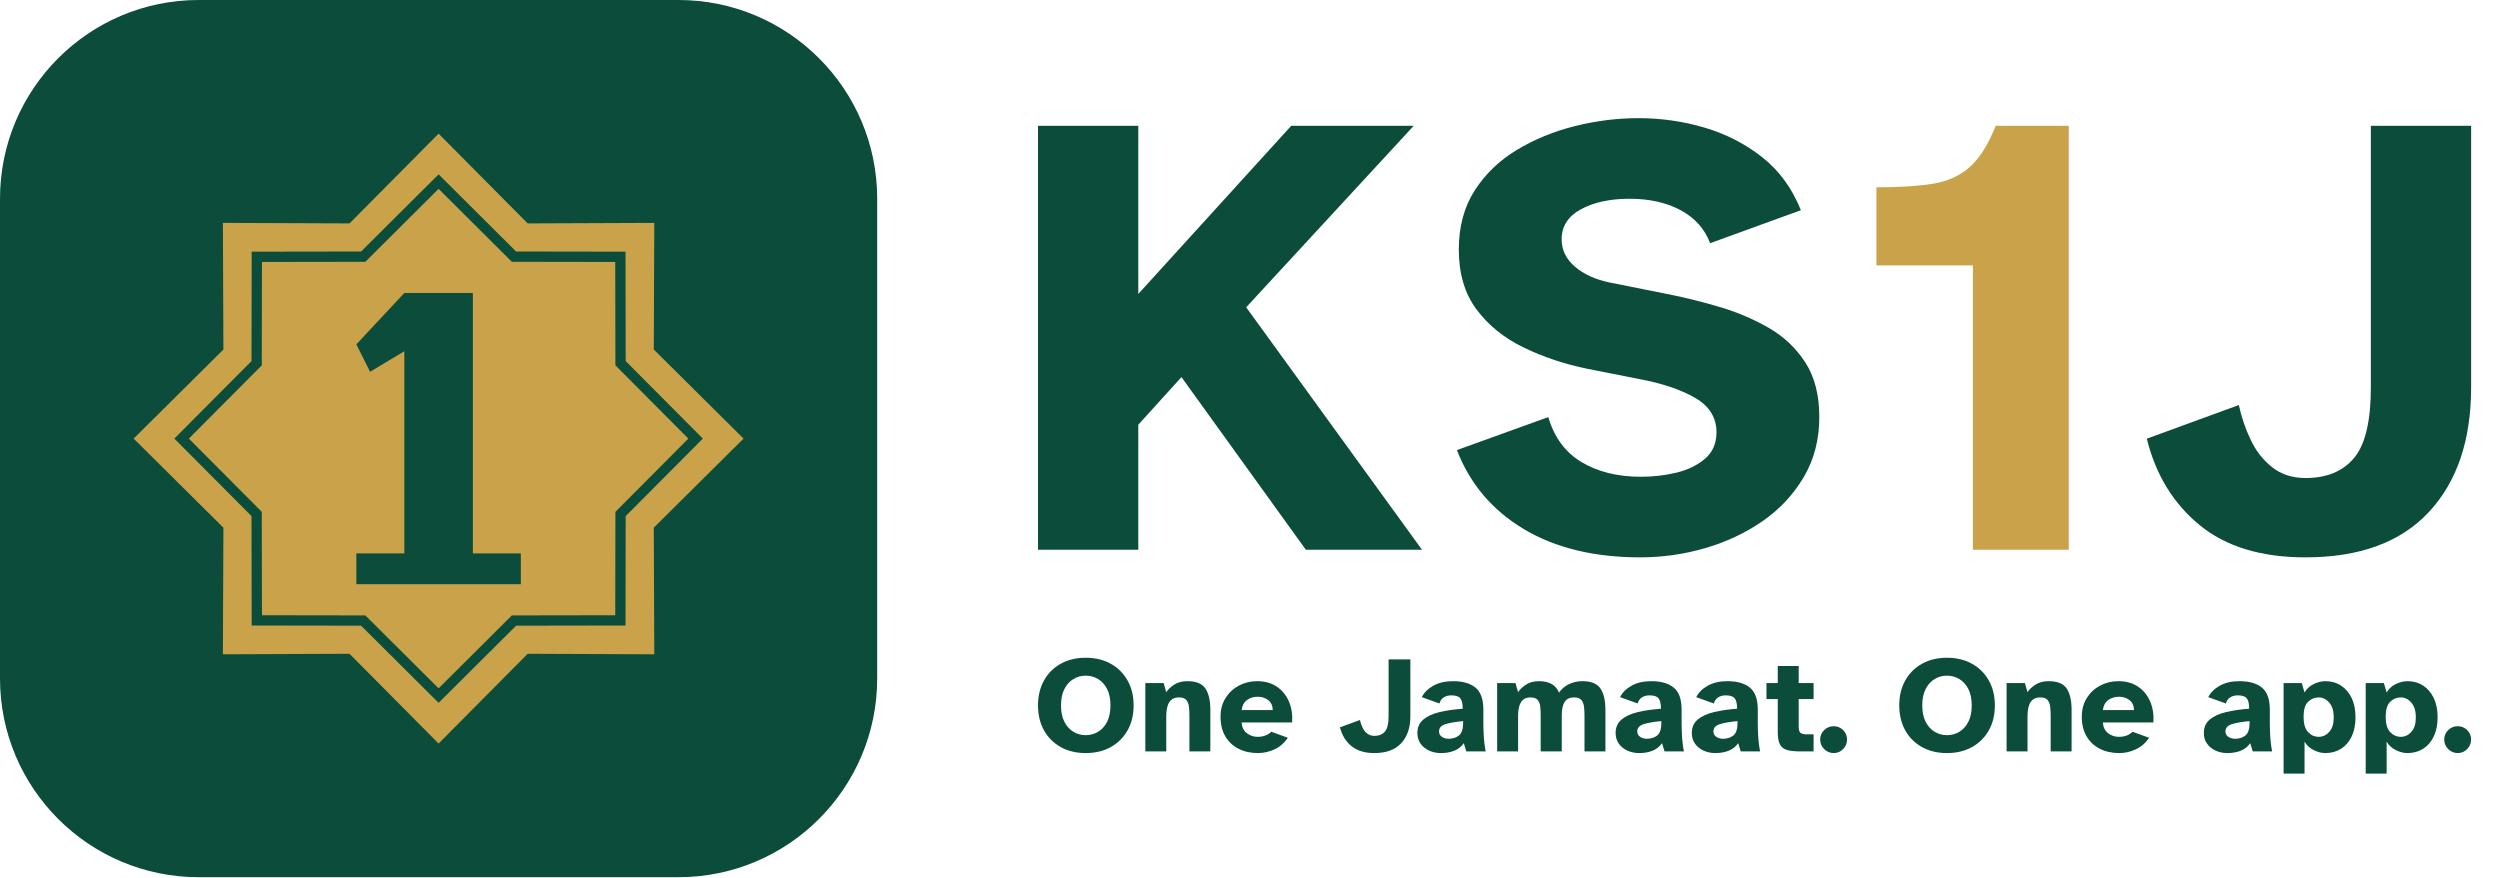
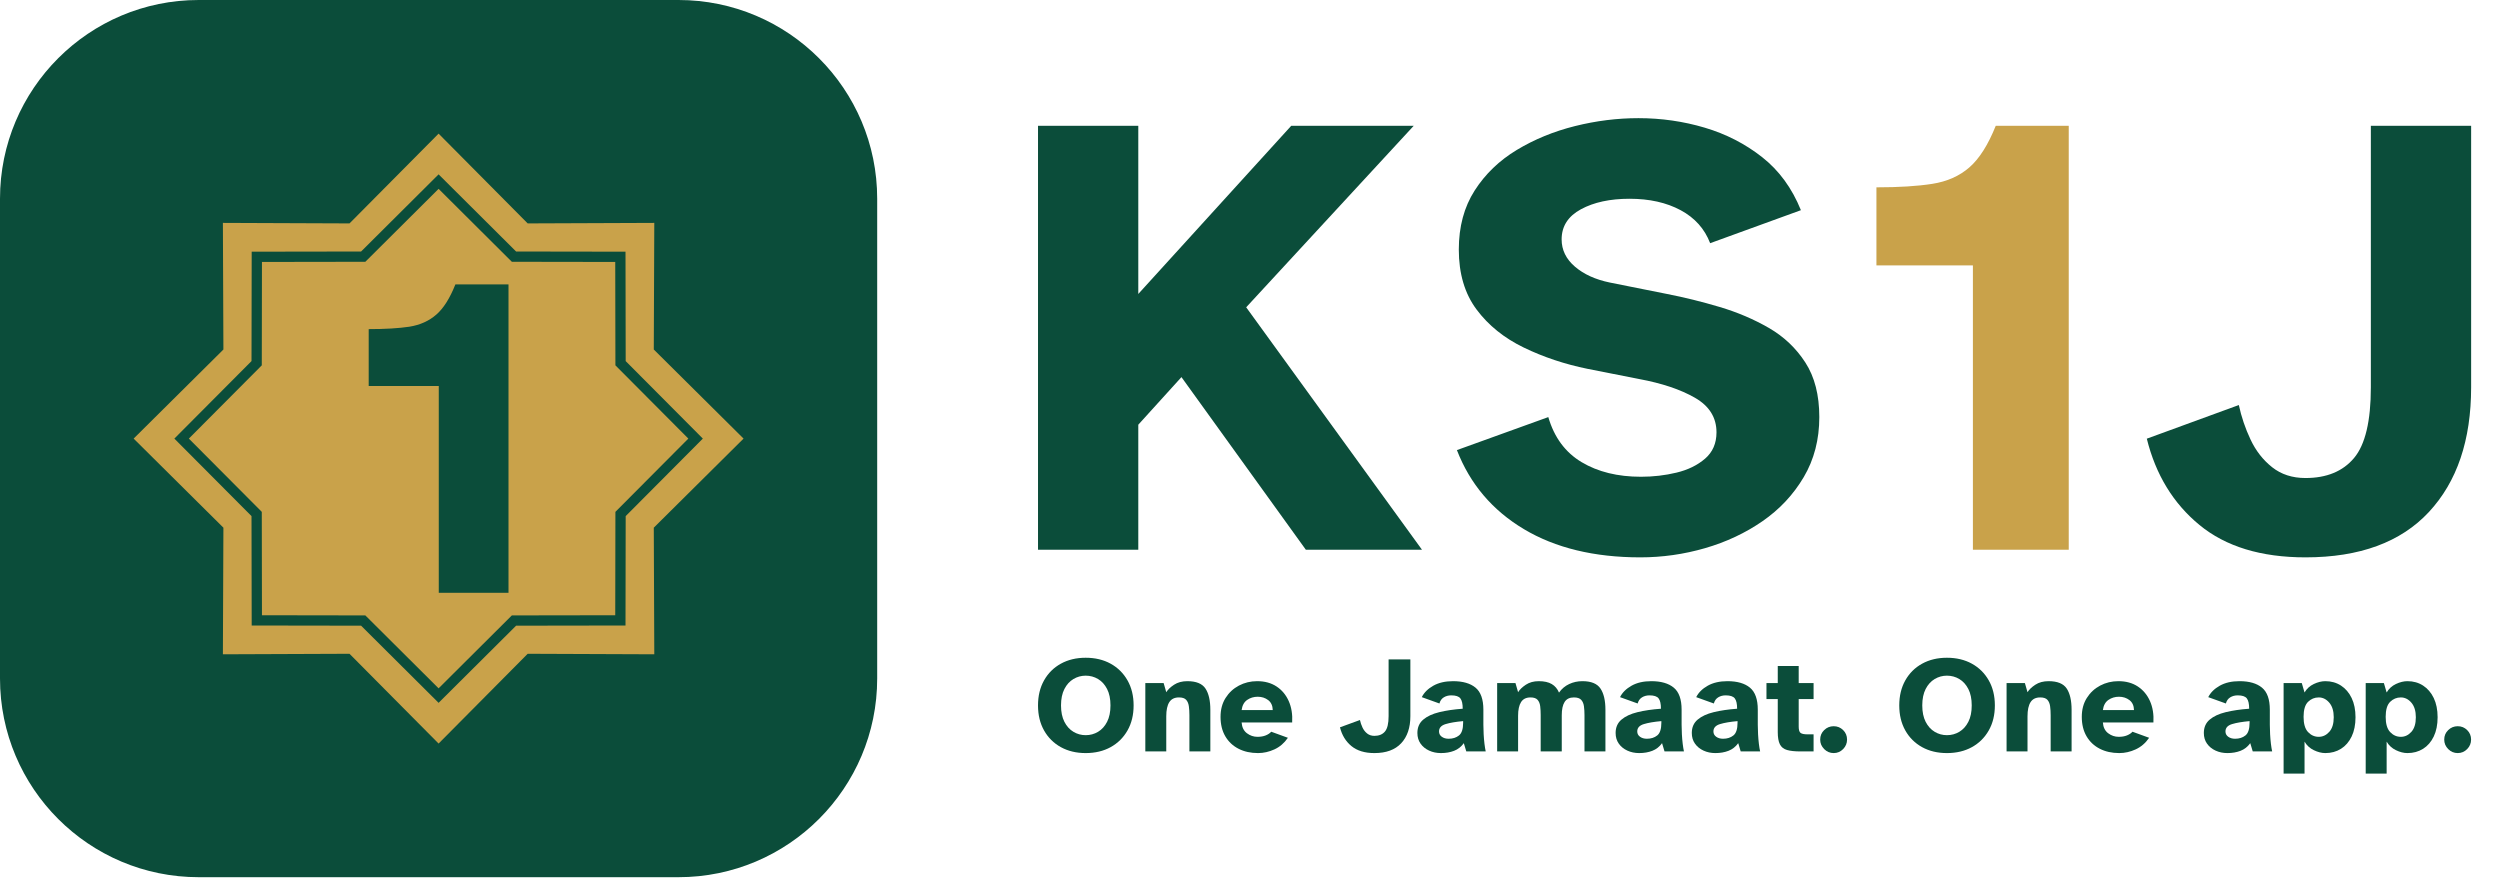
<svg xmlns="http://www.w3.org/2000/svg" viewBox="0 0 684 240">
  <g transform="scale(0.46875)">
    <rect width="512" height="512" rx="116" fill="#0B4D3A" />
    <polygon points="256.0,78.0 308.0,130.4 381.9,130.1 381.6,204.0 434.0,256.0 381.6,308.0 381.9,381.9 308.0,381.6 256.0,434.0 204.0,381.6 130.1,381.9 130.4,308.0 78.0,256.0 130.4,204.0 130.1,130.1 204.0,130.4" fill="#C9A24A" />
    <polygon points="256.0,106.0 300.0,149.8 362.1,149.9 362.2,212.0 406.0,256.0 362.2,300.0 362.1,362.1 300.0,362.2 256.0,406.0 212.0,362.2 149.9,362.1 149.8,300.0 106.0,256.0 149.8,212.0 149.9,149.9 212.0,149.8" fill="none" stroke="#0B4D3A" stroke-width="6" />
-     <path d="M236 171 H276 V323 H304 V341 H208 V323 H236 V205 L216 217 L208 201 Z" fill="#0B4D3A" />
+     <path d="M256.1 346V225.3H215.2V192.1Q229.5 192.1 238.9 190.7Q248.3 189.2 254.7 183.6Q261 178.1 265.8 166H296.8V346Z" fill="#0B4D3A" />
  </g>
  <g transform="translate(284 150.41) scale(0.17365)">
    <path transform="translate(-44 0)" d="M44 0V-668H202V-403L443 -668H636L372 -382L649 0H466L270 -272L202 -197V0Z" fill="#0B4D3A" />
    <path transform="translate(-44 0)" d="M993 12Q884 12 809.5 -32.5Q735 -77 704 -157L848 -209Q862 -161 900.5 -138.0Q939 -115 994 -115Q1023 -115 1050.0 -121.5Q1077 -128 1095.0 -143.5Q1113 -159 1113 -185Q1113 -220 1079.0 -239.5Q1045 -259 991 -269L910 -285Q856 -296 809.5 -318.5Q763 -341 735.0 -378.5Q707 -416 707 -473Q707 -527 732.0 -566.0Q757 -605 798.5 -630.0Q840 -655 890.0 -667.5Q940 -680 990 -680Q1044 -680 1094.5 -665.0Q1145 -650 1185.0 -618.5Q1225 -587 1246 -535L1103 -483Q1090 -517 1056.5 -535.0Q1023 -553 976 -553Q930 -553 899.5 -536.5Q869 -520 869 -489Q869 -464 890.0 -446.0Q911 -428 945 -421L1035 -403Q1076 -395 1118.0 -382.5Q1160 -370 1195.5 -349.5Q1231 -329 1253.0 -295.0Q1275 -261 1275 -209Q1275 -156 1250.5 -114.5Q1226 -73 1185.5 -45.0Q1145 -17 1095.0 -2.5Q1045 12 993 12Z" fill="#0B4D3A" />
    <path transform="translate(-44 0)" d="M1517 0V-448H1365V-571Q1418 -571 1453.0 -576.5Q1488 -582 1511.5 -602.5Q1535 -623 1553 -668H1668V0Z" fill="#C9A24A" />
    <path transform="translate(-44 0)" d="M2041 12Q1936 12 1874.0 -39.0Q1812 -90 1791 -175L1936 -228Q1942 -200 1954.5 -173.5Q1967 -147 1988.5 -130.0Q2010 -113 2041 -113Q2091 -113 2117.5 -144.5Q2144 -176 2144 -256V-668H2302V-256Q2302 -131 2235.5 -59.5Q2169 12 2041 12Z" fill="#0B4D3A" />
  </g>
  <g transform="translate(284 205.59) scale(0.03769)">
    <path transform="translate(-35 0)" d="M381 12Q279 12 201.0 -31.0Q123 -74 79.0 -152.0Q35 -230 35 -334Q35 -438 79.0 -516.0Q123 -594 201.0 -637.0Q279 -680 381 -680Q484 -680 562.0 -637.0Q640 -594 684.5 -516.0Q729 -438 729 -334Q729 -230 684.5 -152.0Q640 -74 562.0 -31.0Q484 12 381 12ZM381 -118Q430 -118 471.0 -142.5Q512 -167 536.5 -215.0Q561 -263 561 -334Q561 -405 536.5 -453.0Q512 -501 471.0 -525.5Q430 -550 381 -550Q333 -550 292.0 -525.5Q251 -501 226.5 -453.0Q202 -405 202 -334Q202 -263 226.5 -215.0Q251 -167 292.0 -142.5Q333 -118 381 -118Z" fill="#0B4D3A" />
    <path transform="translate(-35 0)" d="M814 0V-496H947L966 -430Q983 -458 1022.5 -484.0Q1062 -510 1119 -510Q1215 -510 1250.5 -456.5Q1286 -403 1286 -302V0H1134V-264Q1134 -299 1130.0 -328.0Q1126 -357 1110.5 -374.5Q1095 -392 1058 -392Q1010 -392 988.0 -357.5Q966 -323 966 -255V0Z" fill="#0B4D3A" />
    <path transform="translate(-35 0)" d="M1632 12Q1552 12 1490.5 -19.5Q1429 -51 1394.5 -110.0Q1360 -169 1360 -251Q1360 -330 1396.5 -388.0Q1433 -446 1493.5 -478.0Q1554 -510 1626 -510Q1708 -510 1766.5 -471.5Q1825 -433 1855.0 -365.5Q1885 -298 1880 -210H1513Q1517 -158 1551.5 -132.0Q1586 -106 1628 -106Q1663 -106 1688.5 -116.5Q1714 -127 1728 -143L1849 -99Q1810 -42 1751.5 -15.0Q1693 12 1632 12ZM1513 -300H1739Q1738 -348 1706.0 -372.5Q1674 -397 1630 -397Q1587 -397 1553.5 -374.0Q1520 -351 1513 -300Z" fill="#0B4D3A" />
    <path transform="translate(-35 0)" d="M2477 12Q2372 12 2310.0 -39.0Q2248 -90 2227 -175L2372 -228Q2378 -200 2390.5 -173.5Q2403 -147 2424.5 -130.0Q2446 -113 2477 -113Q2527 -113 2553.5 -144.5Q2580 -176 2580 -256V-668H2738V-256Q2738 -131 2671.5 -59.5Q2605 12 2477 12Z" fill="#0B4D3A" />
    <path transform="translate(-35 0)" d="M2960 12Q2913 12 2874.0 -6.0Q2835 -24 2812.0 -56.5Q2789 -89 2789 -134Q2789 -195 2831.5 -231.0Q2874 -267 2948.0 -285.0Q3022 -303 3118 -310Q3118 -363 3101.0 -385.0Q3084 -407 3035 -407Q3004 -407 2980.5 -392.5Q2957 -378 2949 -348L2821 -394Q2846 -444 2904.5 -477.0Q2963 -510 3048 -510Q3154 -510 3211.0 -463.0Q3268 -416 3268 -303V-194Q3268 -162 3270.0 -125.0Q3272 -88 3276.0 -55.0Q3280 -22 3285 0H3144L3126 -60Q3098 -21 3055.5 -4.5Q3013 12 2960 12ZM3016 -92Q3061 -92 3091.0 -116.0Q3121 -140 3121 -208V-220Q3042 -213 2994.0 -198.5Q2946 -184 2946 -145Q2946 -121 2966.0 -106.5Q2986 -92 3016 -92Z" fill="#0B4D3A" />
    <path transform="translate(-35 0)" d="M3368 0V-496H3501L3520 -430Q3537 -458 3576.0 -484.0Q3615 -510 3670 -510Q3729 -510 3764.5 -489.0Q3800 -468 3817 -427Q3846 -468 3890.5 -489.0Q3935 -510 3987 -510Q4082 -510 4118.0 -456.5Q4154 -403 4154 -302V0H4002V-264Q4002 -299 3998.0 -328.0Q3994 -357 3978.0 -374.5Q3962 -392 3925 -392Q3879 -392 3858.0 -359.5Q3837 -327 3837 -262V0H3684V-264Q3684 -299 3680.5 -328.0Q3677 -357 3661.5 -374.5Q3646 -392 3610 -392Q3563 -392 3541.5 -358.0Q3520 -324 3520 -259V0Z" fill="#0B4D3A" />
    <path transform="translate(-35 0)" d="M4399 12Q4352 12 4313.0 -6.0Q4274 -24 4251.0 -56.5Q4228 -89 4228 -134Q4228 -195 4270.5 -231.0Q4313 -267 4387.0 -285.0Q4461 -303 4557 -310Q4557 -363 4540.0 -385.0Q4523 -407 4474 -407Q4443 -407 4419.5 -392.5Q4396 -378 4388 -348L4260 -394Q4285 -444 4343.5 -477.0Q4402 -510 4487 -510Q4593 -510 4650.0 -463.0Q4707 -416 4707 -303V-194Q4707 -162 4709.0 -125.0Q4711 -88 4715.0 -55.0Q4719 -22 4724 0H4583L4565 -60Q4537 -21 4494.5 -4.5Q4452 12 4399 12ZM4455 -92Q4500 -92 4530.0 -116.0Q4560 -140 4560 -208V-220Q4481 -213 4433.0 -198.5Q4385 -184 4385 -145Q4385 -121 4405.0 -106.5Q4425 -92 4455 -92Z" fill="#0B4D3A" />
    <path transform="translate(-35 0)" d="M4952 12Q4905 12 4866.0 -6.0Q4827 -24 4804.0 -56.5Q4781 -89 4781 -134Q4781 -195 4823.5 -231.0Q4866 -267 4940.0 -285.0Q5014 -303 5110 -310Q5110 -363 5093.0 -385.0Q5076 -407 5027 -407Q4996 -407 4972.5 -392.5Q4949 -378 4941 -348L4813 -394Q4838 -444 4896.5 -477.0Q4955 -510 5040 -510Q5146 -510 5203.0 -463.0Q5260 -416 5260 -303V-194Q5260 -162 5262.0 -125.0Q5264 -88 5268.0 -55.0Q5272 -22 5277 0H5136L5118 -60Q5090 -21 5047.5 -4.5Q5005 12 4952 12ZM5008 -92Q5053 -92 5083.0 -116.0Q5113 -140 5113 -208V-220Q5034 -213 4986.0 -198.5Q4938 -184 4938 -145Q4938 -121 4958.0 -106.5Q4978 -92 5008 -92Z" fill="#0B4D3A" />
    <path transform="translate(-35 0)" d="M5569 0Q5508 0 5472.0 -10.5Q5436 -21 5420.5 -51.5Q5405 -82 5405 -140V-380H5323V-496H5405V-620H5557V-496H5665V-380H5557V-180Q5557 -145 5570.5 -134.5Q5584 -124 5621 -124H5665V0Z" fill="#0B4D3A" />
    <path transform="translate(-35 0)" d="M5811 12Q5771 12 5742.0 -17.0Q5713 -46 5713 -86Q5713 -127 5742.0 -155.0Q5771 -183 5811 -183Q5851 -183 5879.5 -155.0Q5908 -127 5908 -86Q5908 -46 5879.5 -17.0Q5851 12 5811 12Z" fill="#0B4D3A" />
    <path transform="translate(-35 0)" d="M6633 12Q6531 12 6453.0 -31.0Q6375 -74 6331.0 -152.0Q6287 -230 6287 -334Q6287 -438 6331.0 -516.0Q6375 -594 6453.0 -637.0Q6531 -680 6633 -680Q6736 -680 6814.0 -637.0Q6892 -594 6936.5 -516.0Q6981 -438 6981 -334Q6981 -230 6936.5 -152.0Q6892 -74 6814.0 -31.0Q6736 12 6633 12ZM6633 -118Q6682 -118 6723.0 -142.5Q6764 -167 6788.5 -215.0Q6813 -263 6813 -334Q6813 -405 6788.5 -453.0Q6764 -501 6723.0 -525.5Q6682 -550 6633 -550Q6585 -550 6544.0 -525.5Q6503 -501 6478.5 -453.0Q6454 -405 6454 -334Q6454 -263 6478.5 -215.0Q6503 -167 6544.0 -142.5Q6585 -118 6633 -118Z" fill="#0B4D3A" />
    <path transform="translate(-35 0)" d="M7066 0V-496H7199L7218 -430Q7235 -458 7274.5 -484.0Q7314 -510 7371 -510Q7467 -510 7502.5 -456.5Q7538 -403 7538 -302V0H7386V-264Q7386 -299 7382.0 -328.0Q7378 -357 7362.5 -374.5Q7347 -392 7310 -392Q7262 -392 7240.0 -357.5Q7218 -323 7218 -255V0Z" fill="#0B4D3A" />
    <path transform="translate(-35 0)" d="M7884 12Q7804 12 7742.5 -19.5Q7681 -51 7646.5 -110.0Q7612 -169 7612 -251Q7612 -330 7648.5 -388.0Q7685 -446 7745.5 -478.0Q7806 -510 7878 -510Q7960 -510 8018.5 -471.5Q8077 -433 8107.0 -365.5Q8137 -298 8132 -210H7765Q7769 -158 7803.5 -132.0Q7838 -106 7880 -106Q7915 -106 7940.5 -116.5Q7966 -127 7980 -143L8101 -99Q8062 -42 8003.5 -15.0Q7945 12 7884 12ZM7765 -300H7991Q7990 -348 7958.0 -372.5Q7926 -397 7882 -397Q7839 -397 7805.5 -374.0Q7772 -351 7765 -300Z" fill="#0B4D3A" />
    <path transform="translate(-35 0)" d="M8669 12Q8622 12 8583.0 -6.0Q8544 -24 8521.0 -56.5Q8498 -89 8498 -134Q8498 -195 8540.5 -231.0Q8583 -267 8657.0 -285.0Q8731 -303 8827 -310Q8827 -363 8810.0 -385.0Q8793 -407 8744 -407Q8713 -407 8689.5 -392.5Q8666 -378 8658 -348L8530 -394Q8555 -444 8613.5 -477.0Q8672 -510 8757 -510Q8863 -510 8920.0 -463.0Q8977 -416 8977 -303V-194Q8977 -162 8979.0 -125.0Q8981 -88 8985.0 -55.0Q8989 -22 8994 0H8853L8835 -60Q8807 -21 8764.5 -4.5Q8722 12 8669 12ZM8725 -92Q8770 -92 8800.0 -116.0Q8830 -140 8830 -208V-220Q8751 -213 8703.0 -198.5Q8655 -184 8655 -145Q8655 -121 8675.0 -106.5Q8695 -92 8725 -92Z" fill="#0B4D3A" />
    <path transform="translate(-35 0)" d="M9077 161V-496H9209L9229 -428Q9253 -469 9296.5 -489.5Q9340 -510 9380 -510Q9444 -510 9493.5 -478.0Q9543 -446 9571.0 -387.5Q9599 -329 9599 -248Q9599 -167 9571.0 -108.5Q9543 -50 9493.5 -19.0Q9444 12 9380 12Q9340 12 9296.5 -9.0Q9253 -30 9229 -71V161ZM9332 -106Q9376 -106 9408.5 -142.0Q9441 -178 9441 -248Q9441 -316 9408.5 -354.0Q9376 -392 9332 -392Q9287 -392 9254.5 -360.0Q9222 -328 9222 -251Q9222 -175 9254.5 -140.5Q9287 -106 9332 -106Z" fill="#0B4D3A" />
    <path transform="translate(-35 0)" d="M9673 161V-496H9805L9825 -428Q9849 -469 9892.5 -489.5Q9936 -510 9976 -510Q10040 -510 10089.5 -478.0Q10139 -446 10167.0 -387.5Q10195 -329 10195 -248Q10195 -167 10167.0 -108.5Q10139 -50 10089.5 -19.0Q10040 12 9976 12Q9936 12 9892.5 -9.0Q9849 -30 9825 -71V161ZM9928 -106Q9972 -106 10004.5 -142.0Q10037 -178 10037 -248Q10037 -316 10004.5 -354.0Q9972 -392 9928 -392Q9883 -392 9850.5 -360.0Q9818 -328 9818 -251Q9818 -175 9850.5 -140.5Q9883 -106 9928 -106Z" fill="#0B4D3A" />
    <path transform="translate(-35 0)" d="M10341 12Q10301 12 10272.0 -17.0Q10243 -46 10243 -86Q10243 -127 10272.0 -155.0Q10301 -183 10341 -183Q10381 -183 10409.5 -155.0Q10438 -127 10438 -86Q10438 -46 10409.5 -17.0Q10381 12 10341 12Z" fill="#0B4D3A" />
  </g>
</svg>
